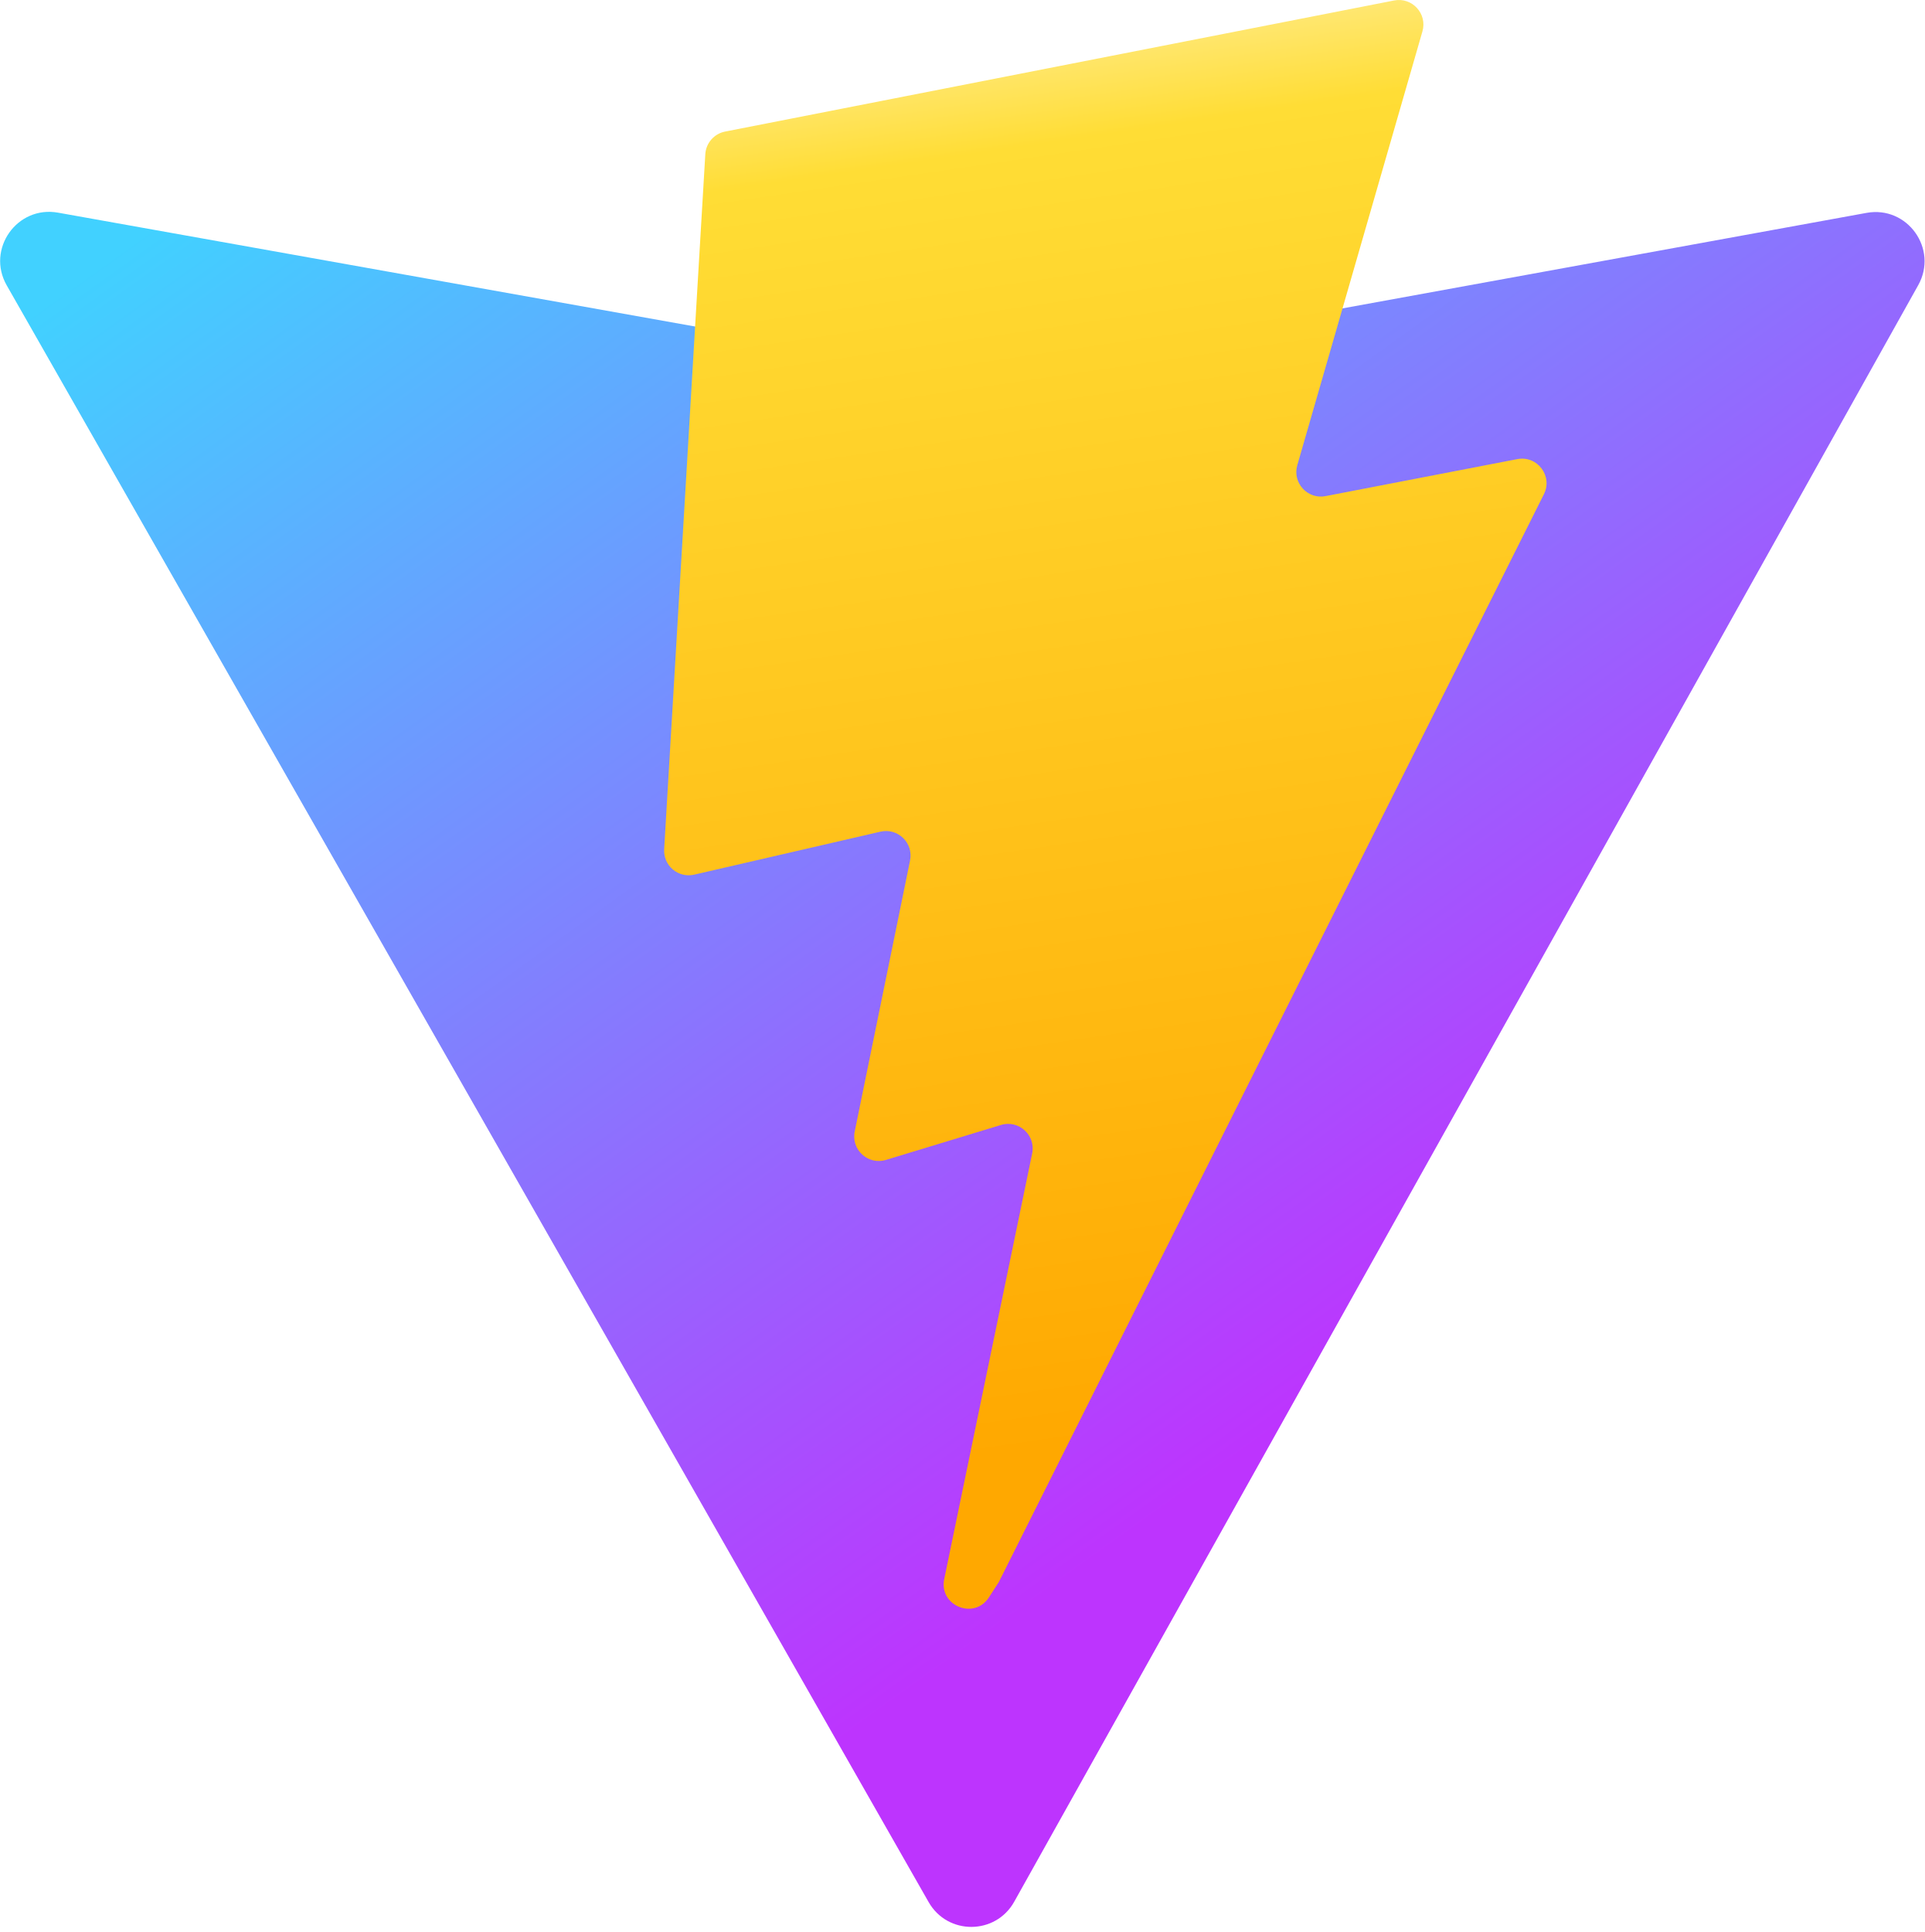
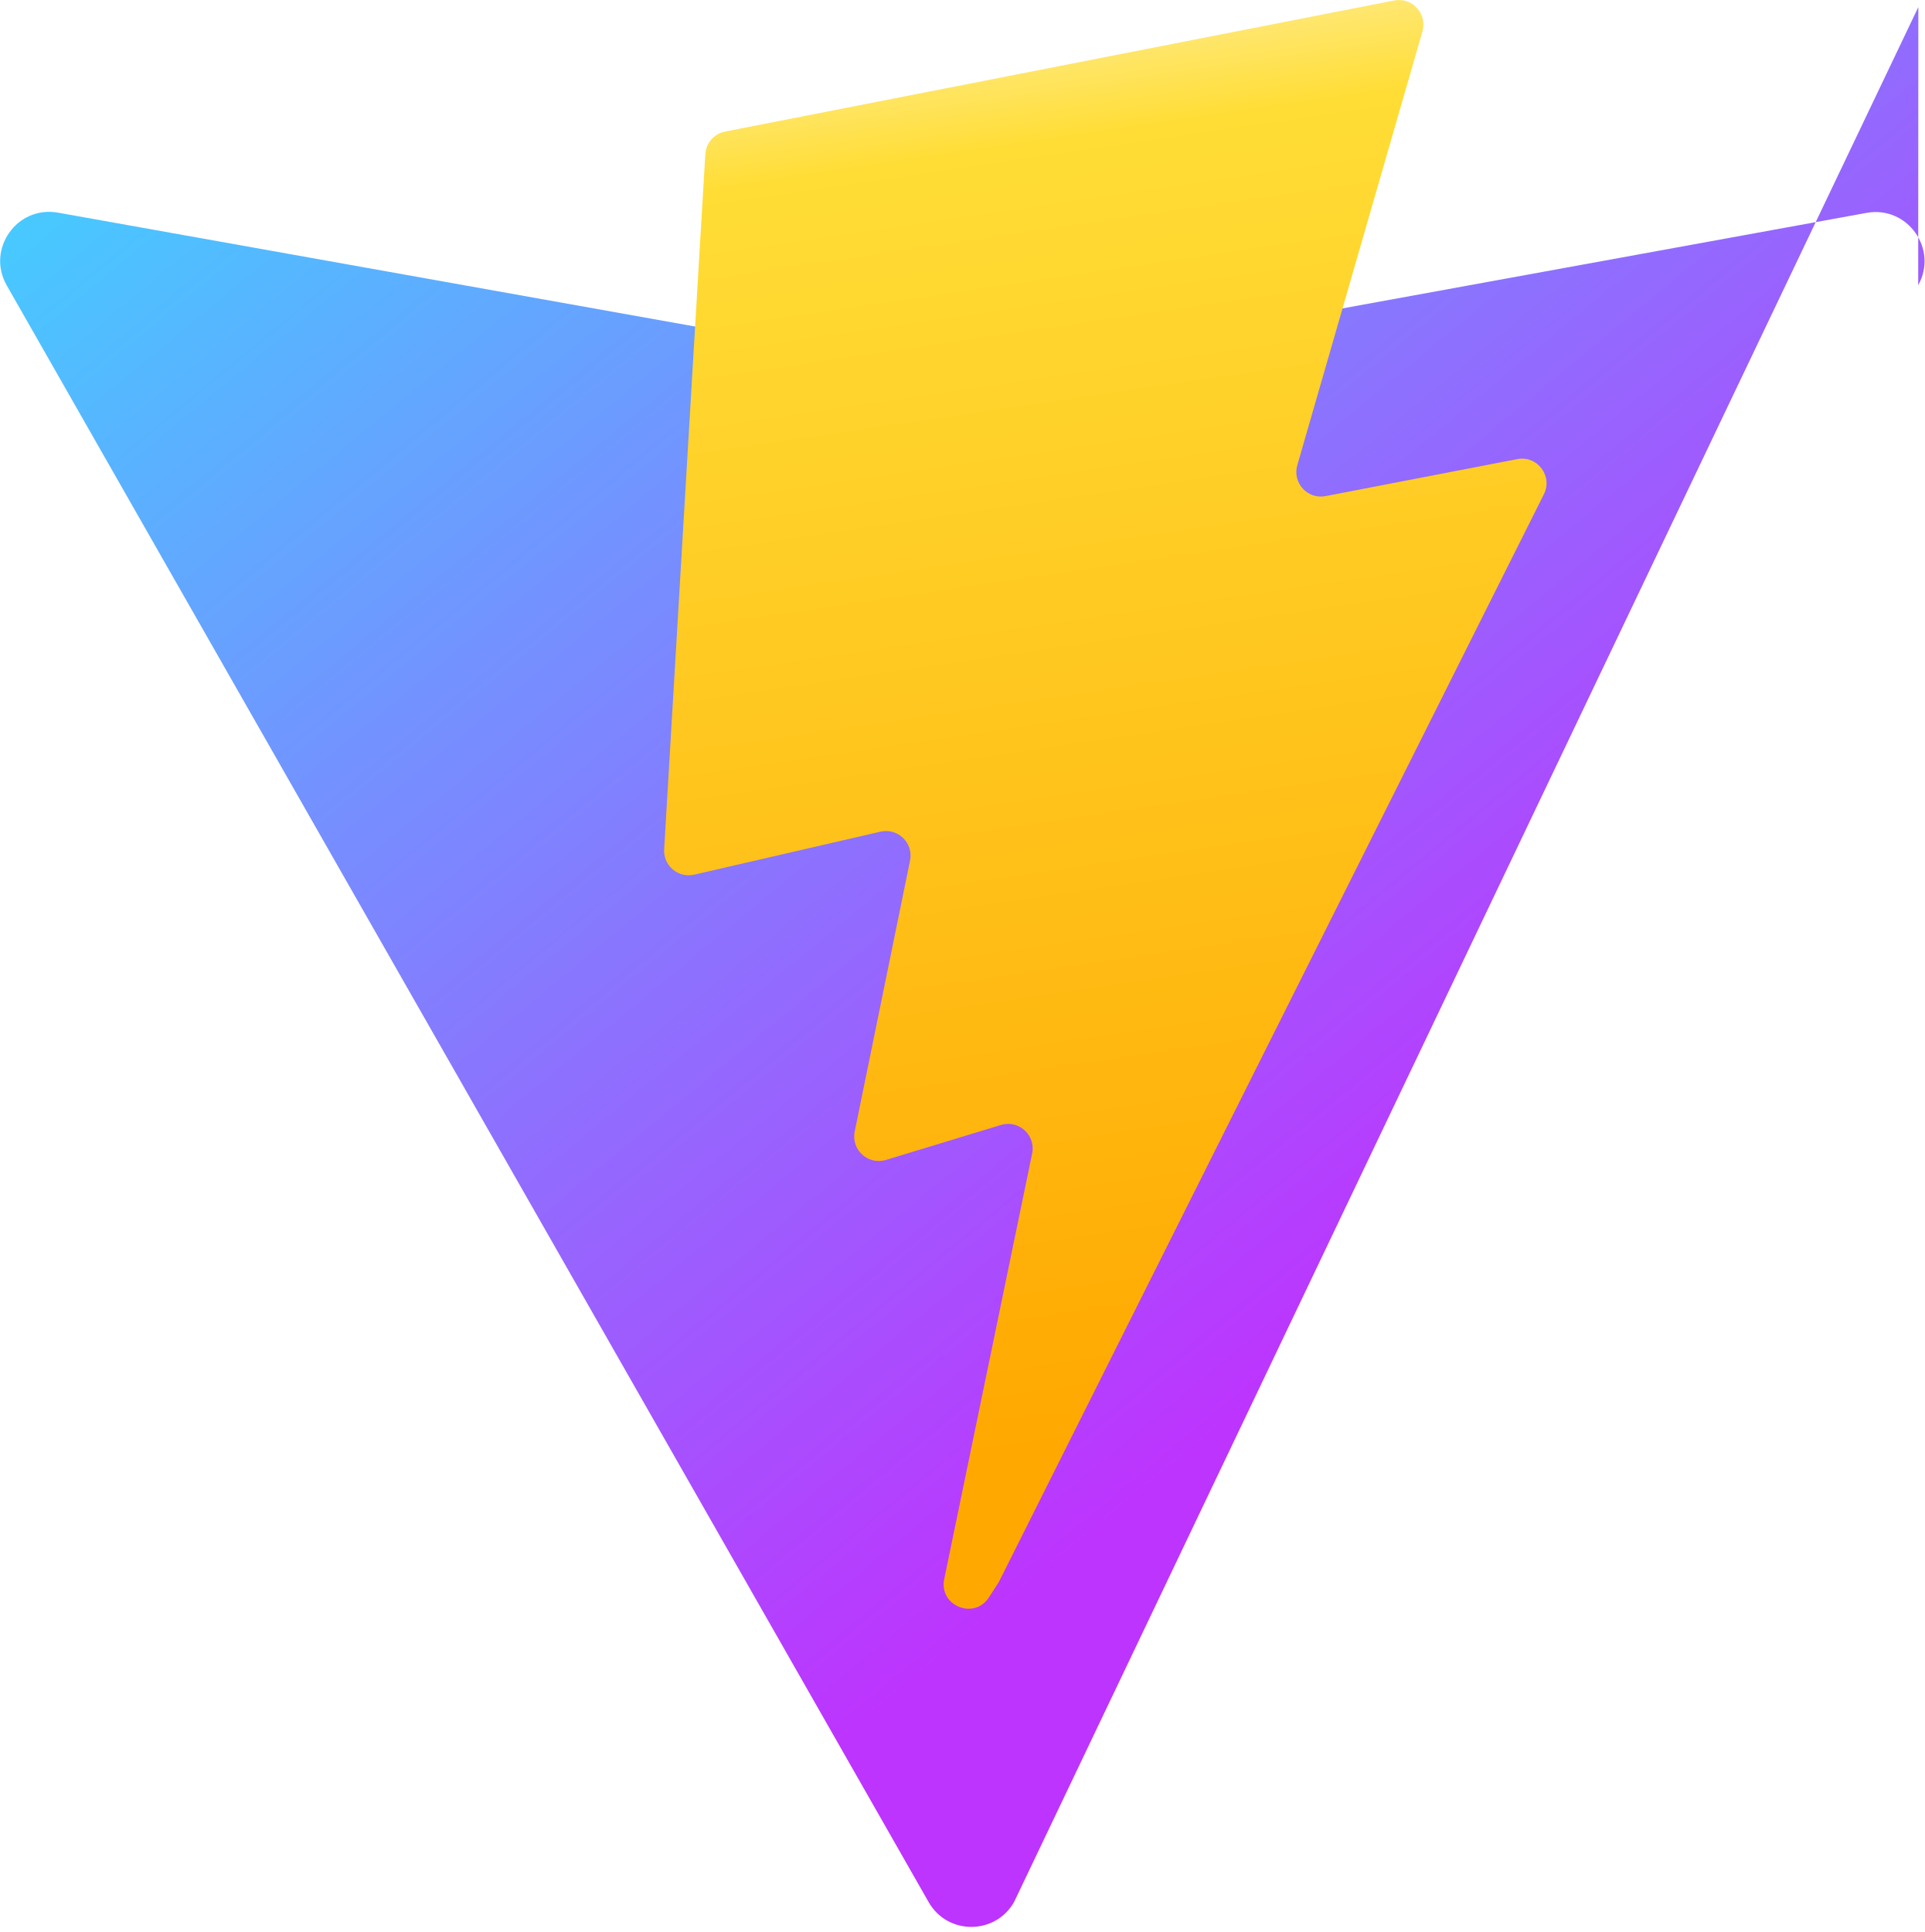
<svg xmlns="http://www.w3.org/2000/svg" aria-hidden="true" role="img" class="iconify iconify--logos" width="31.88" height="32" preserveAspectRatio="xMidYMid meet" viewBox="0 0 256 257">
  <defs>
    <linearGradient id="IconifyId1813088fe1fbc01fb466" x1="-.828%" x2="57.636%" y1="7.652%" y2="78.411%">
      <stop offset="0%" stop-color="#41D1FF" />
      <stop offset="100%" stop-color="#BD34FE" />
    </linearGradient>
    <linearGradient id="IconifyId1813088fe1fbc01fb467" x1="43.376%" x2="50.316%" y1="2.242%" y2="89.03%">
      <stop offset="0%" stop-color="#FFEA83" />
      <stop offset="8.333%" stop-color="#FFDD35" />
      <stop offset="100%" stop-color="#FFA800" />
    </linearGradient>
  </defs>
-   <path fill="url(#IconifyId1813088fe1fbc01fb466)" d="M255.153 37.938L134.897 252.976c-2.483 4.44-8.862 4.466-11.382.048L.875 37.958c-2.746-4.814 1.371-10.646 6.827-9.67l120.385 21.517a6.537 6.537 0 0 0 2.322-.004l117.867-21.483c5.438-.991 9.574 4.796 6.877 9.62Z" />
+   <path fill="url(#IconifyId1813088fe1fbc01fb466)" d="M255.17.938L134.897 252.976c-2.483 4.44-8.862 4.466-11.382.048L.875 37.958c-2.746-4.814 1.371-10.646 6.827-9.67l120.385 21.517a6.537 6.537 0 0 0 2.322-.004l117.867-21.483c5.438-.991 9.574 4.796 6.877 9.62Z" />
  <path fill="url(#IconifyId1813088fe1fbc01fb467)" d="M185.432.063L96.44 17.501a3.268 3.268 0 0 0-2.634 3.014l-5.474 92.456a3.268 3.268 0 0 0 3.997 3.378l24.777-5.718c2.318-.535 4.413 1.507 3.936 3.838l-7.361 36.047c-.495 2.426 1.782 4.5 4.151 3.78l15.304-4.649c2.372-.72 4.652 1.36 4.15 3.788l-11.698 56.621c-.732 3.542 3.979 5.473 5.943 2.437l1.313-2.028l72.516-144.72c1.215-2.423-.88-5.186-3.54-4.672l-25.505 4.922c-2.396.462-4.435-1.77-3.759-4.114l16.646-57.705c.677-2.35-1.37-4.583-3.769-4.113Z" />
</svg>
